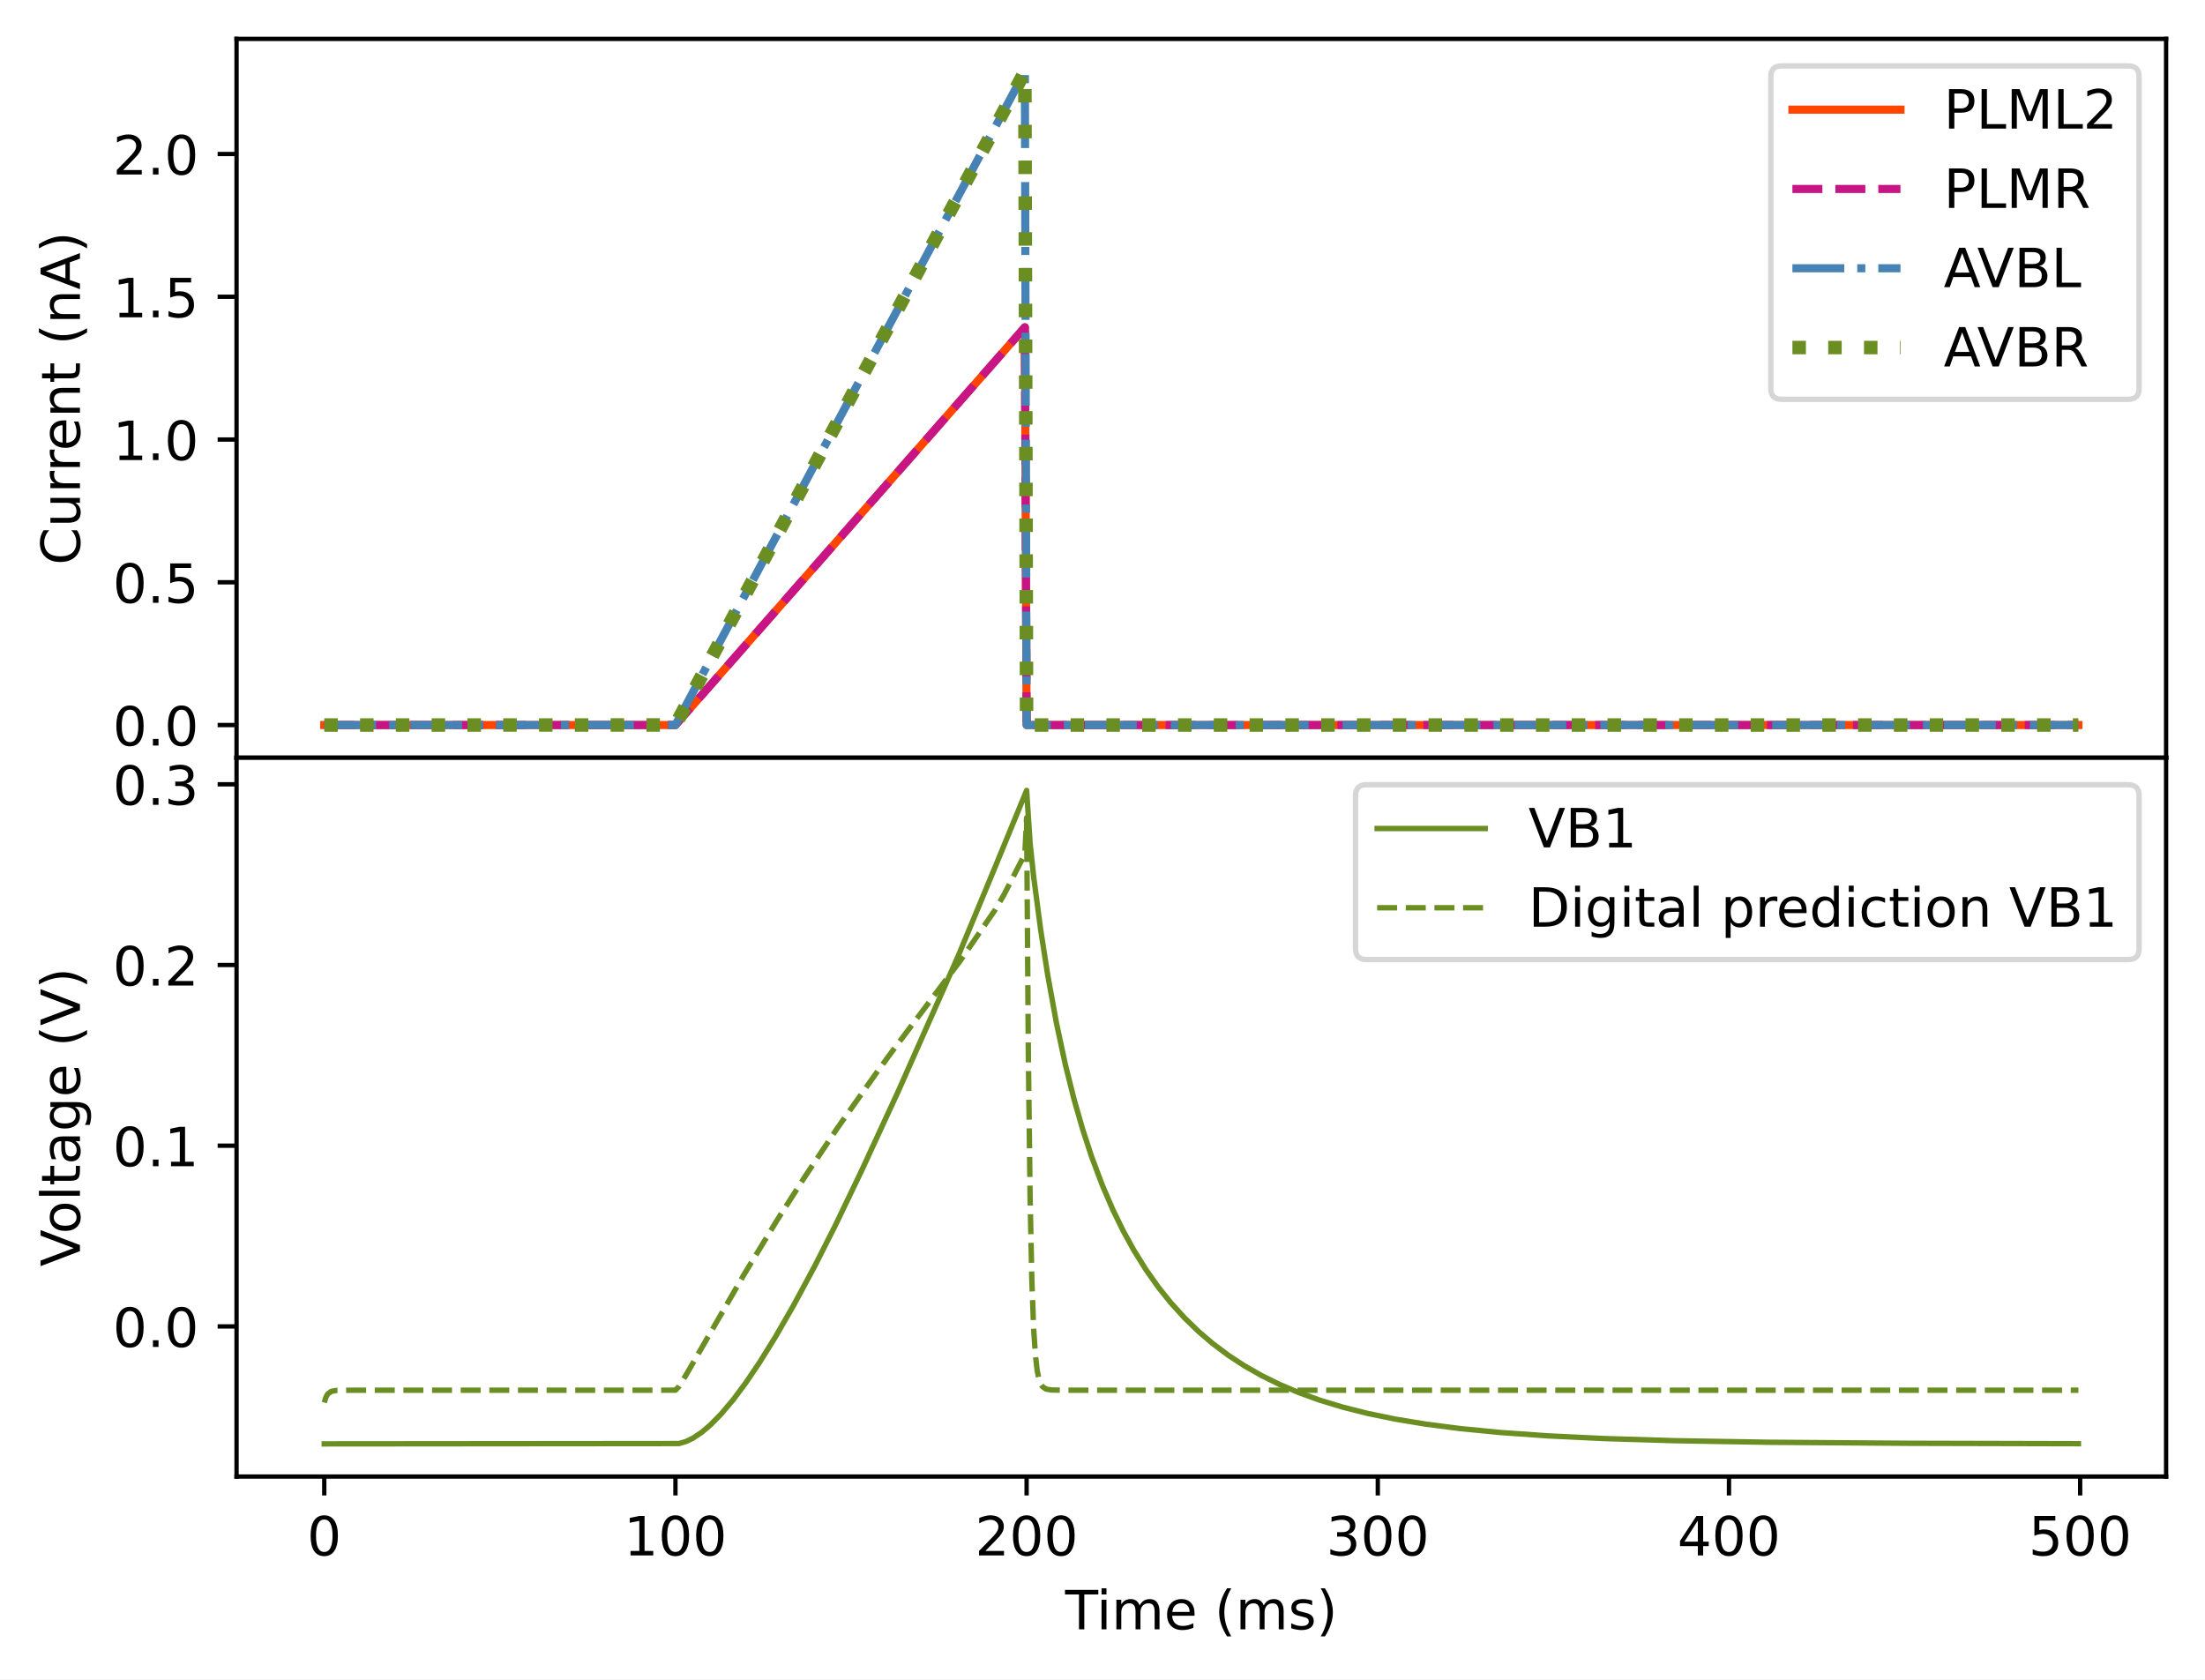
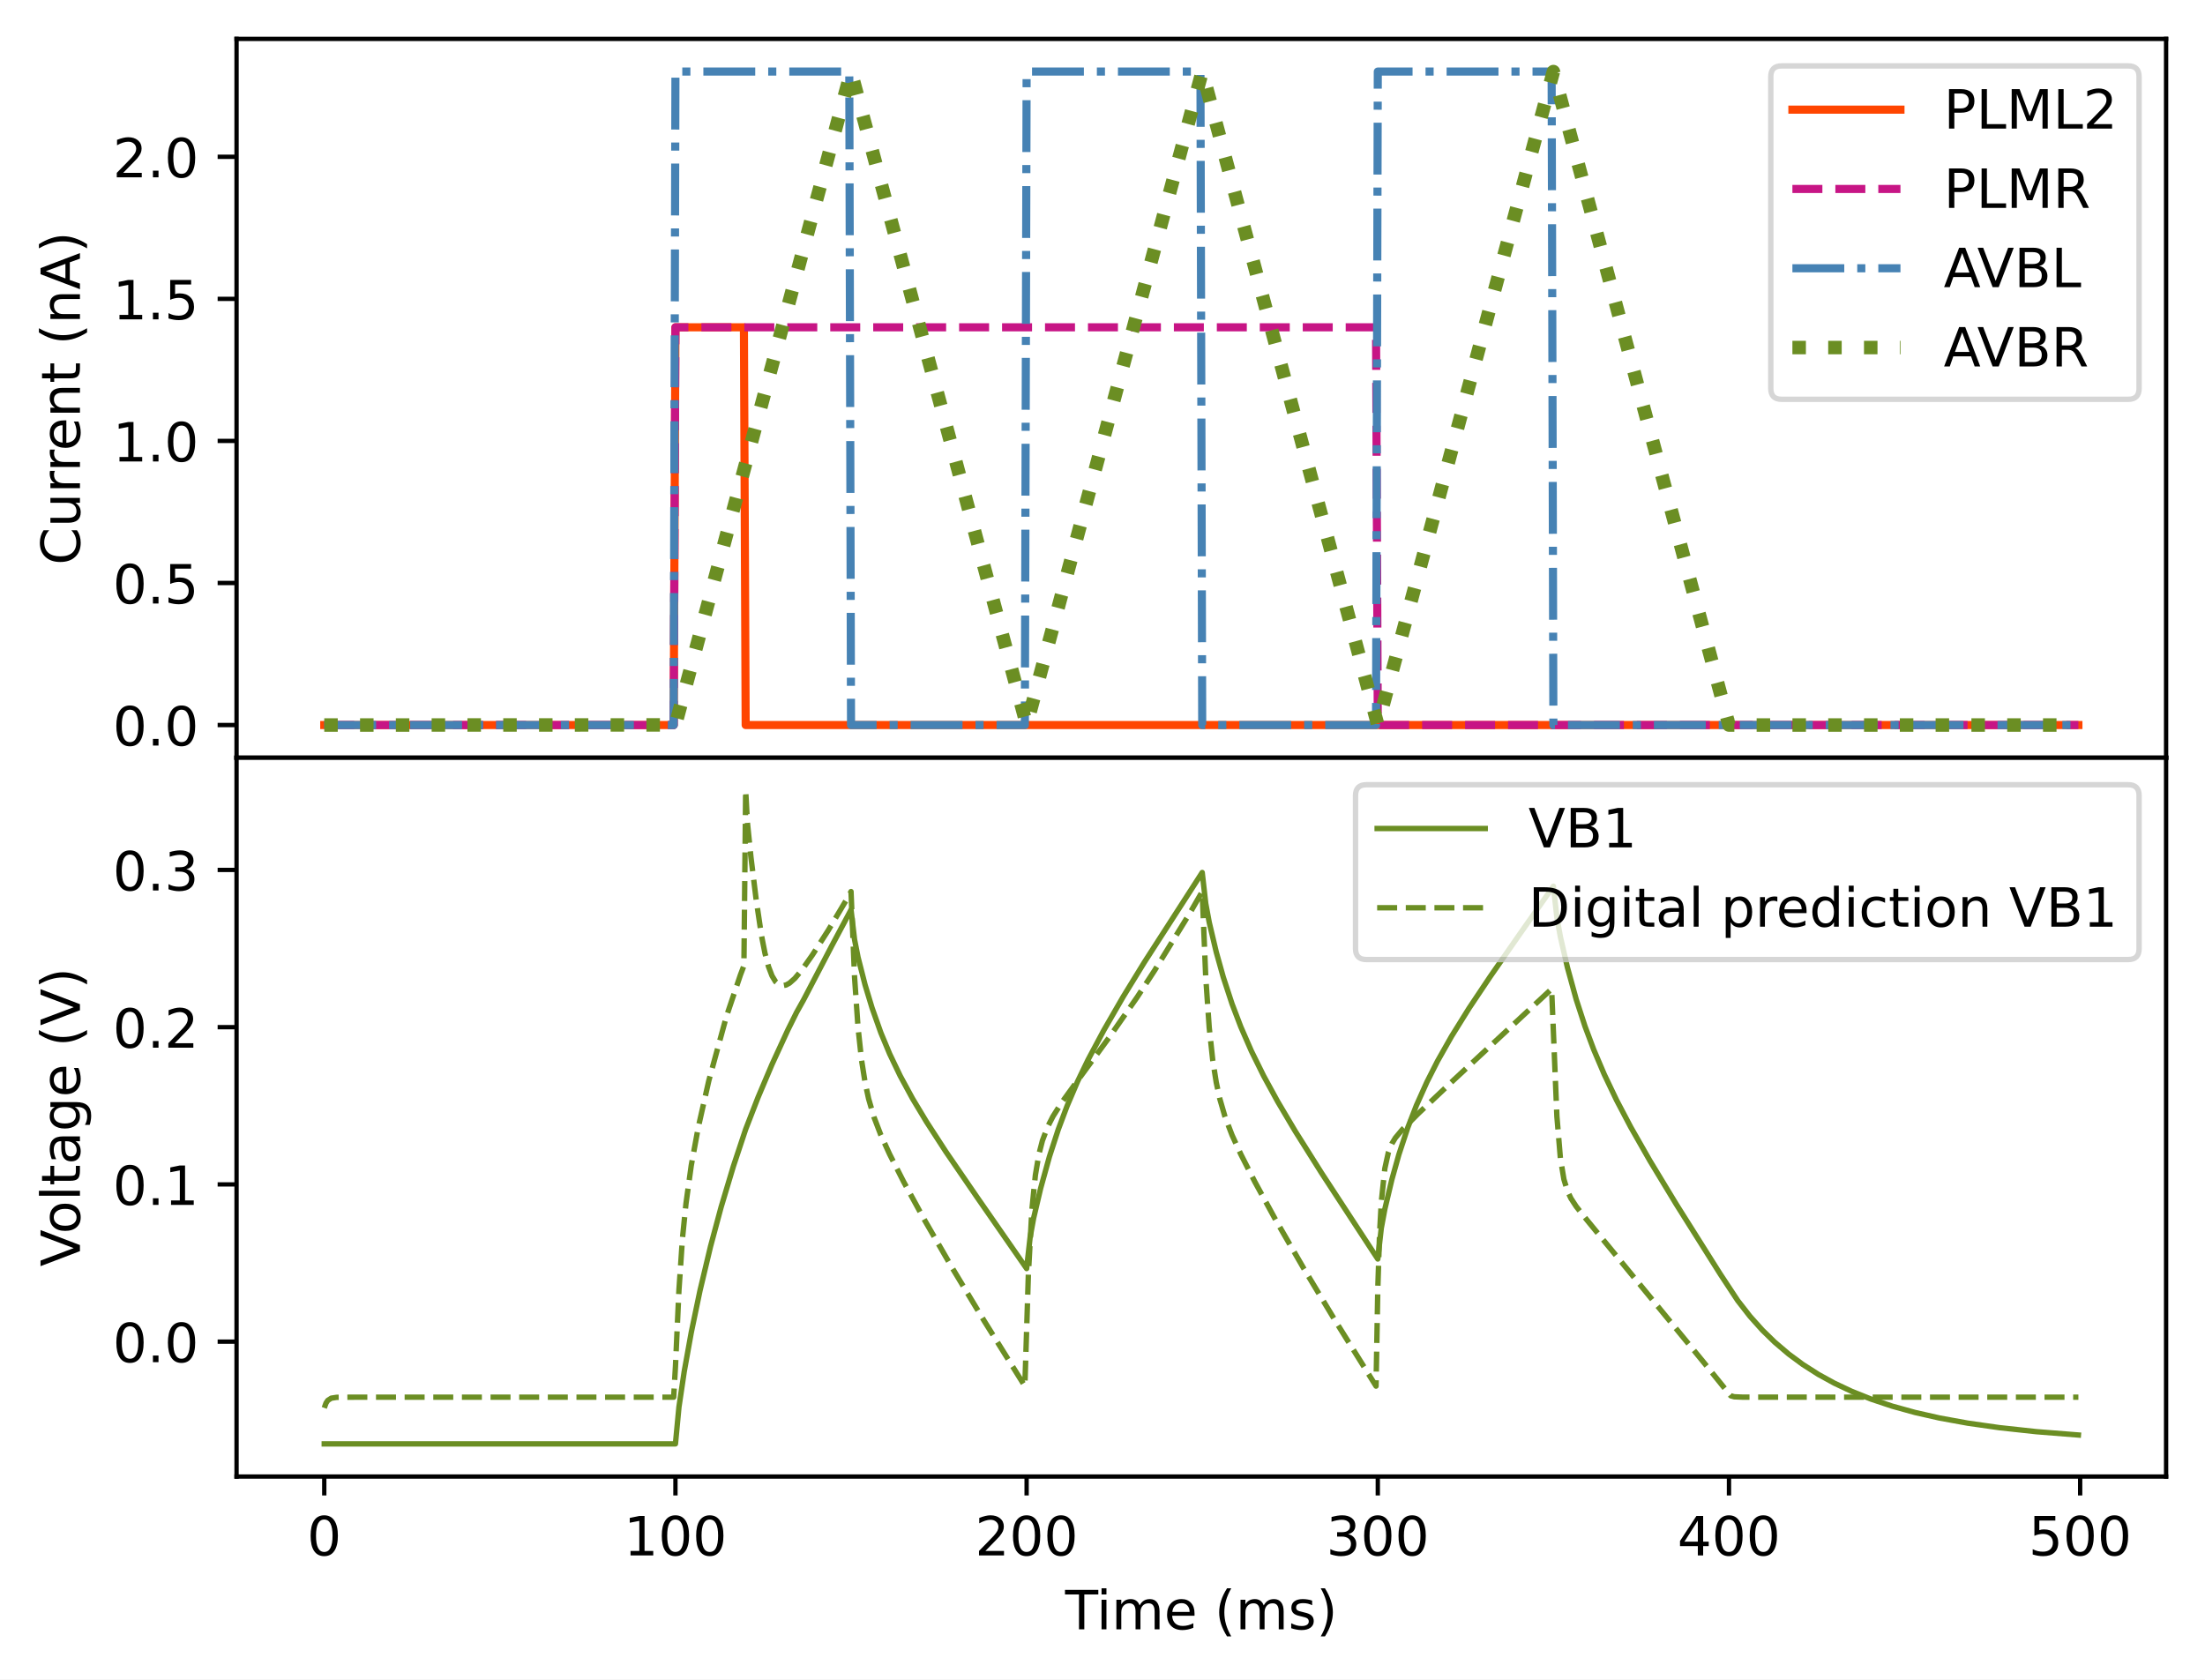
<svg xmlns="http://www.w3.org/2000/svg" xmlns:xlink="http://www.w3.org/1999/xlink" width="408.101pt" height="310.868pt" viewBox="0 0 408.101 310.868" version="1.1">
  <defs>
    <style type="text/css">*{stroke-linejoin: round; stroke-linecap: butt}</style>
  </defs>
  <g id="figure_1">
    <g id="patch_1">
      <path d="M 0 310.868  L 408.101 310.868  L 408.101 0  L 0 0  z " style="fill: #ffffff" />
    </g>
    <g id="axes_1">
      <g id="patch_2">
        <path d="M 43.781 140.256  L 400.901 140.256  L 400.901 7.2  L 43.781 7.2  z " style="fill: #ffffff" />
      </g>
      <g id="matplotlib.axis_1">
        <g id="xtick_1">
          <g id="line2d_1">
            <defs>
-               <path id="m5dfa873de3" d="M 0 0  L 0 3.5  " style="stroke: #000000; stroke-width: 0.8" />
+               <path id="m8a8bc89d1a" d="M 0 0  L 0 3.5  " style="stroke: #000000; stroke-width: 0.8" />
            </defs>
            <g>
-               <use xlink:href="#m5dfa873de3" x="60.014" y="140.256" style="stroke: #000000; stroke-width: 0.8" />
+               <use xlink:href="#m8a8bc89d1a" x="60.014" y="140.256" style="stroke: #000000; stroke-width: 0.8" />
            </g>
          </g>
        </g>
        <g id="xtick_2">
          <g id="line2d_2">
            <g>
-               <use xlink:href="#m5dfa873de3" x="125.01" y="140.256" style="stroke: #000000; stroke-width: 0.8" />
+               <use xlink:href="#m8a8bc89d1a" x="125.01" y="140.256" style="stroke: #000000; stroke-width: 0.8" />
            </g>
          </g>
        </g>
        <g id="xtick_3">
          <g id="line2d_3">
            <g>
-               <use xlink:href="#m5dfa873de3" x="190.006" y="140.256" style="stroke: #000000; stroke-width: 0.8" />
+               <use xlink:href="#m8a8bc89d1a" x="190.006" y="140.256" style="stroke: #000000; stroke-width: 0.8" />
            </g>
          </g>
        </g>
        <g id="xtick_4">
          <g id="line2d_4">
            <g>
-               <use xlink:href="#m5dfa873de3" x="255.002" y="140.256" style="stroke: #000000; stroke-width: 0.8" />
+               <use xlink:href="#m8a8bc89d1a" x="255.002" y="140.256" style="stroke: #000000; stroke-width: 0.8" />
            </g>
          </g>
        </g>
        <g id="xtick_5">
          <g id="line2d_5">
            <g>
-               <use xlink:href="#m5dfa873de3" x="319.998" y="140.256" style="stroke: #000000; stroke-width: 0.8" />
+               <use xlink:href="#m8a8bc89d1a" x="319.998" y="140.256" style="stroke: #000000; stroke-width: 0.8" />
            </g>
          </g>
        </g>
        <g id="xtick_6">
          <g id="line2d_6">
            <g>
-               <use xlink:href="#m5dfa873de3" x="384.994" y="140.256" style="stroke: #000000; stroke-width: 0.8" />
+               <use xlink:href="#m8a8bc89d1a" x="384.994" y="140.256" style="stroke: #000000; stroke-width: 0.8" />
            </g>
          </g>
        </g>
      </g>
      <g id="matplotlib.axis_2">
        <g id="ytick_1">
          <g id="line2d_7">
            <defs>
-               <path id="md89d387584" d="M 0 0  L -3.5 0  " style="stroke: #000000; stroke-width: 0.8" />
+               <path id="m65cfc64635" d="M 0 0  L -3.5 0  " style="stroke: #000000; stroke-width: 0.8" />
            </defs>
            <g>
-               <use xlink:href="#md89d387584" x="43.781" y="134.208" style="stroke: #000000; stroke-width: 0.8" />
+               <use xlink:href="#m65cfc64635" x="43.781" y="134.208" style="stroke: #000000; stroke-width: 0.8" />
            </g>
          </g>
          <g id="text_1">
            <text style="font: 10px 'DejaVu Sans', 'Bitstream Vera Sans', 'Computer Modern Sans Serif', 'Lucida Grande', 'Verdana', 'Geneva', 'Lucid', 'Arial', 'Helvetica', 'Avant Garde', sans-serif; text-anchor: end" x="36.781" y="138.007" transform="rotate(-0 36.78125 138.0072)">0.0</text>
          </g>
        </g>
        <g id="ytick_2">
          <g id="line2d_8">
            <g>
-               <use xlink:href="#md89d387584" x="43.781" y="107.783" style="stroke: #000000; stroke-width: 0.8" />
+               <use xlink:href="#m65cfc64635" x="43.781" y="107.912" style="stroke: #000000; stroke-width: 0.8" />
            </g>
          </g>
          <g id="text_2">
-             <text style="font: 10px 'DejaVu Sans', 'Bitstream Vera Sans', 'Computer Modern Sans Serif', 'Lucida Grande', 'Verdana', 'Geneva', 'Lucid', 'Arial', 'Helvetica', 'Avant Garde', sans-serif; text-anchor: end" x="36.781" y="111.582" transform="rotate(-0 36.78125 111.5821)">0.5</text>
+             <text style="font: 10px 'DejaVu Sans', 'Bitstream Vera Sans', 'Computer Modern Sans Serif', 'Lucida Grande', 'Verdana', 'Geneva', 'Lucid', 'Arial', 'Helvetica', 'Avant Garde', sans-serif; text-anchor: end" x="36.781" y="111.712" transform="rotate(-0 36.78125 111.7116)">0.5</text>
          </g>
        </g>
        <g id="ytick_3">
          <g id="line2d_9">
            <g>
-               <use xlink:href="#md89d387584" x="43.781" y="81.358" style="stroke: #000000; stroke-width: 0.8" />
+               <use xlink:href="#m65cfc64635" x="43.781" y="81.617" style="stroke: #000000; stroke-width: 0.8" />
            </g>
          </g>
          <g id="text_3">
-             <text style="font: 10px 'DejaVu Sans', 'Bitstream Vera Sans', 'Computer Modern Sans Serif', 'Lucida Grande', 'Verdana', 'Geneva', 'Lucid', 'Arial', 'Helvetica', 'Avant Garde', sans-serif; text-anchor: end" x="36.781" y="85.157" transform="rotate(-0 36.78125 85.15695)">1.0</text>
+             <text style="font: 10px 'DejaVu Sans', 'Bitstream Vera Sans', 'Computer Modern Sans Serif', 'Lucida Grande', 'Verdana', 'Geneva', 'Lucid', 'Arial', 'Helvetica', 'Avant Garde', sans-serif; text-anchor: end" x="36.781" y="85.416" transform="rotate(-0 36.78125 85.41591)">1.0</text>
          </g>
        </g>
        <g id="ytick_4">
          <g id="line2d_10">
            <g>
-               <use xlink:href="#md89d387584" x="43.781" y="54.933" style="stroke: #000000; stroke-width: 0.8" />
+               <use xlink:href="#m65cfc64635" x="43.781" y="55.321" style="stroke: #000000; stroke-width: 0.8" />
            </g>
          </g>
          <g id="text_4">
-             <text style="font: 10px 'DejaVu Sans', 'Bitstream Vera Sans', 'Computer Modern Sans Serif', 'Lucida Grande', 'Verdana', 'Geneva', 'Lucid', 'Arial', 'Helvetica', 'Avant Garde', sans-serif; text-anchor: end" x="36.781" y="58.732" transform="rotate(-0 36.78125 58.73181)">1.5</text>
+             <text style="font: 10px 'DejaVu Sans', 'Bitstream Vera Sans', 'Computer Modern Sans Serif', 'Lucida Grande', 'Verdana', 'Geneva', 'Lucid', 'Arial', 'Helvetica', 'Avant Garde', sans-serif; text-anchor: end" x="36.781" y="59.12" transform="rotate(-0 36.78125 59.12026)">1.5</text>
          </g>
        </g>
        <g id="ytick_5">
          <g id="line2d_11">
            <g>
-               <use xlink:href="#md89d387584" x="43.781" y="28.507" style="stroke: #000000; stroke-width: 0.8" />
+               <use xlink:href="#m65cfc64635" x="43.781" y="29.025" style="stroke: #000000; stroke-width: 0.8" />
            </g>
          </g>
          <g id="text_5">
-             <text style="font: 10px 'DejaVu Sans', 'Bitstream Vera Sans', 'Computer Modern Sans Serif', 'Lucida Grande', 'Verdana', 'Geneva', 'Lucid', 'Arial', 'Helvetica', 'Avant Garde', sans-serif; text-anchor: end" x="36.781" y="32.307" transform="rotate(-0 36.78125 32.30668)">2.0</text>
+             <text style="font: 10px 'DejaVu Sans', 'Bitstream Vera Sans', 'Computer Modern Sans Serif', 'Lucida Grande', 'Verdana', 'Geneva', 'Lucid', 'Arial', 'Helvetica', 'Avant Garde', sans-serif; text-anchor: end" x="36.781" y="32.825" transform="rotate(-0 36.78125 32.82461)">2.0</text>
          </g>
        </g>
        <g id="text_6">
          <text style="font: 10px 'DejaVu Sans', 'Bitstream Vera Sans', 'Computer Modern Sans Serif', 'Lucida Grande', 'Verdana', 'Geneva', 'Lucid', 'Arial', 'Helvetica', 'Avant Garde', sans-serif; text-anchor: middle" x="14.798" y="73.728" transform="rotate(-90 14.79844 73.728)">Current (nA)</text>
        </g>
      </g>
      <g id="line2d_12">
-         <path d="M 60.014 134.208  L 125.01 134.201  L 189.681 60.58  L 190.006 134.208  L 384.669 134.208  L 384.669 134.208  " clip-path="url(#p206c1e0976)" style="fill: none; stroke: #ff4500; stroke-width: 1.5; stroke-linecap: square" />
+         <path d="M 60.014 134.208  L 124.685 134.208  L 125.01 60.58  L 137.684 60.58  L 138.009 134.208  L 384.669 134.208  L 384.669 134.208  " clip-path="url(#pb7b737b860)" style="fill: none; stroke: #ff4500; stroke-width: 1.5; stroke-linecap: square" />
      </g>
      <g id="line2d_13">
-         <path d="M 60.014 134.208  L 125.01 134.201  L 189.681 60.58  L 190.006 134.208  L 384.669 134.208  L 384.669 134.208  " clip-path="url(#p206c1e0976)" style="fill: none; stroke-dasharray: 5.55,2.4; stroke-dashoffset: 0; stroke: #c71585; stroke-width: 1.5" />
+         <path d="M 60.014 134.208  L 124.685 134.208  L 125.01 60.58  L 254.677 60.58  L 255.002 134.208  L 384.669 134.208  L 384.669 134.208  " clip-path="url(#pb7b737b860)" style="fill: none; stroke-dasharray: 5.55,2.4; stroke-dashoffset: 0; stroke: #c71585; stroke-width: 1.5" />
      </g>
      <g id="line2d_14">
-         <path d="M 60.014 134.208  L 125.01 134.196  L 189.681 13.248  L 190.006 134.208  L 384.669 134.208  L 384.669 134.208  " clip-path="url(#p206c1e0976)" style="fill: none; stroke-dasharray: 9.6,2.4,1.5,2.4; stroke-dashoffset: 0; stroke: #4682b4; stroke-width: 1.5" />
+         <path d="M 60.014 134.208  L 124.685 134.208  L 125.01 13.248  L 157.183 13.248  L 157.508 134.208  L 189.681 134.208  L 190.006 13.248  L 222.179 13.248  L 222.504 134.208  L 254.677 134.208  L 255.002 13.248  L 287.175 13.248  L 287.5 134.208  L 384.669 134.208  L 384.669 134.208  " clip-path="url(#pb7b737b860)" style="fill: none; stroke-dasharray: 9.6,2.4,1.5,2.4; stroke-dashoffset: 0; stroke: #4682b4; stroke-width: 1.5" />
      </g>
      <g id="line2d_15">
-         <path d="M 60.014 134.208  L 125.01 134.196  L 189.681 13.248  L 190.006 134.208  L 384.669 134.208  L 384.669 134.208  " clip-path="url(#p206c1e0976)" style="fill: none; stroke-dasharray: 2.5,4.125; stroke-dashoffset: 0; stroke: #6b8e23; stroke-width: 2.5" />
+         <path d="M 60.014 134.208  L 125.01 134.184  L 157.508 13.248  L 190.006 134.184  L 222.504 13.248  L 255.002 134.184  L 287.5 13.248  L 319.998 134.208  L 384.669 134.208  L 384.669 134.208  " clip-path="url(#pb7b737b860)" style="fill: none; stroke-dasharray: 2.5,4.125; stroke-dashoffset: 0; stroke: #6b8e23; stroke-width: 2.5" />
      </g>
      <g id="patch_3">
        <path d="M 43.781 140.256  L 43.781 7.2  " style="fill: none; stroke: #000000; stroke-width: 0.8; stroke-linejoin: miter; stroke-linecap: square" />
      </g>
      <g id="patch_4">
        <path d="M 400.901 140.256  L 400.901 7.2  " style="fill: none; stroke: #000000; stroke-width: 0.8; stroke-linejoin: miter; stroke-linecap: square" />
      </g>
      <g id="patch_5">
        <path d="M 43.781 140.256  L 400.901 140.256  " style="fill: none; stroke: #000000; stroke-width: 0.8; stroke-linejoin: miter; stroke-linecap: square" />
      </g>
      <g id="patch_6">
        <path d="M 43.781 7.2  L 400.901 7.2  " style="fill: none; stroke: #000000; stroke-width: 0.8; stroke-linejoin: miter; stroke-linecap: square" />
      </g>
      <g id="legend_1">
        <g id="patch_7">
          <path d="M 329.737 73.912  L 393.901 73.912  Q 395.901 73.912 395.901 71.912  L 395.901 14.2  Q 395.901 12.2 393.901 12.2  L 329.737 12.2  Q 327.737 12.2 327.737 14.2  L 327.737 71.912  Q 327.737 73.912 329.737 73.912  z " style="fill: #ffffff; opacity: 0.8; stroke: #cccccc; stroke-linejoin: miter" />
        </g>
        <g id="line2d_16">
          <path d="M 331.737 20.298  L 341.737 20.298  L 351.737 20.298  " style="fill: none; stroke: #ff4500; stroke-width: 1.5; stroke-linecap: square" />
        </g>
        <g id="text_7">
          <text style="font: 10px 'DejaVu Sans', 'Bitstream Vera Sans', 'Computer Modern Sans Serif', 'Lucida Grande', 'Verdana', 'Geneva', 'Lucid', 'Arial', 'Helvetica', 'Avant Garde', sans-serif; text-anchor: start" x="359.737" y="23.798" transform="rotate(-0 359.7372 23.79844)">PLML2</text>
        </g>
        <g id="line2d_17">
          <path d="M 331.737 34.977  L 341.737 34.977  L 351.737 34.977  " style="fill: none; stroke-dasharray: 5.55,2.4; stroke-dashoffset: 0; stroke: #c71585; stroke-width: 1.5" />
        </g>
        <g id="text_8">
          <text style="font: 10px 'DejaVu Sans', 'Bitstream Vera Sans', 'Computer Modern Sans Serif', 'Lucida Grande', 'Verdana', 'Geneva', 'Lucid', 'Arial', 'Helvetica', 'Avant Garde', sans-serif; text-anchor: start" x="359.737" y="38.477" transform="rotate(-0 359.7372 38.47656)">PLMR</text>
        </g>
        <g id="line2d_18">
          <path d="M 331.737 49.655  L 341.737 49.655  L 351.737 49.655  " style="fill: none; stroke-dasharray: 9.6,2.4,1.5,2.4; stroke-dashoffset: 0; stroke: #4682b4; stroke-width: 1.5" />
        </g>
        <g id="text_9">
          <text style="font: 10px 'DejaVu Sans', 'Bitstream Vera Sans', 'Computer Modern Sans Serif', 'Lucida Grande', 'Verdana', 'Geneva', 'Lucid', 'Arial', 'Helvetica', 'Avant Garde', sans-serif; text-anchor: start" x="359.737" y="53.155" transform="rotate(-0 359.7372 53.15469)">AVBL</text>
        </g>
        <g id="line2d_19">
          <path d="M 331.737 64.333  L 341.737 64.333  L 351.737 64.333  " style="fill: none; stroke-dasharray: 2.5,4.125; stroke-dashoffset: 0; stroke: #6b8e23; stroke-width: 2.5" />
        </g>
        <g id="text_10">
          <text style="font: 10px 'DejaVu Sans', 'Bitstream Vera Sans', 'Computer Modern Sans Serif', 'Lucida Grande', 'Verdana', 'Geneva', 'Lucid', 'Arial', 'Helvetica', 'Avant Garde', sans-serif; text-anchor: start" x="359.737" y="67.833" transform="rotate(-0 359.7372 67.83281)">AVBR</text>
        </g>
      </g>
    </g>
    <g id="axes_2">
      <g id="patch_8">
        <path d="M 43.781 273.312  L 400.901 273.312  L 400.901 140.256  L 43.781 140.256  z " style="fill: #ffffff" />
      </g>
      <g id="matplotlib.axis_3">
        <g id="xtick_7">
          <g id="line2d_20">
            <g>
-               <use xlink:href="#m5dfa873de3" x="60.014" y="273.312" style="stroke: #000000; stroke-width: 0.8" />
+               <use xlink:href="#m8a8bc89d1a" x="60.014" y="273.312" style="stroke: #000000; stroke-width: 0.8" />
            </g>
          </g>
          <g id="text_11">
            <text style="font: 10px 'DejaVu Sans', 'Bitstream Vera Sans', 'Computer Modern Sans Serif', 'Lucida Grande', 'Verdana', 'Geneva', 'Lucid', 'Arial', 'Helvetica', 'Avant Garde', sans-serif; text-anchor: middle" x="60.014" y="287.91" transform="rotate(-0 60.01398 287.9104)">0</text>
          </g>
        </g>
        <g id="xtick_8">
          <g id="line2d_21">
            <g>
-               <use xlink:href="#m5dfa873de3" x="125.01" y="273.312" style="stroke: #000000; stroke-width: 0.8" />
+               <use xlink:href="#m8a8bc89d1a" x="125.01" y="273.312" style="stroke: #000000; stroke-width: 0.8" />
            </g>
          </g>
          <g id="text_12">
            <text style="font: 10px 'DejaVu Sans', 'Bitstream Vera Sans', 'Computer Modern Sans Serif', 'Lucida Grande', 'Verdana', 'Geneva', 'Lucid', 'Arial', 'Helvetica', 'Avant Garde', sans-serif; text-anchor: middle" x="125.01" y="287.91" transform="rotate(-0 125.0099 287.9104)">100</text>
          </g>
        </g>
        <g id="xtick_9">
          <g id="line2d_22">
            <g>
-               <use xlink:href="#m5dfa873de3" x="190.006" y="273.312" style="stroke: #000000; stroke-width: 0.8" />
+               <use xlink:href="#m8a8bc89d1a" x="190.006" y="273.312" style="stroke: #000000; stroke-width: 0.8" />
            </g>
          </g>
          <g id="text_13">
            <text style="font: 10px 'DejaVu Sans', 'Bitstream Vera Sans', 'Computer Modern Sans Serif', 'Lucida Grande', 'Verdana', 'Geneva', 'Lucid', 'Arial', 'Helvetica', 'Avant Garde', sans-serif; text-anchor: middle" x="190.006" y="287.91" transform="rotate(-0 190.0058 287.9104)">200</text>
          </g>
        </g>
        <g id="xtick_10">
          <g id="line2d_23">
            <g>
-               <use xlink:href="#m5dfa873de3" x="255.002" y="273.312" style="stroke: #000000; stroke-width: 0.8" />
+               <use xlink:href="#m8a8bc89d1a" x="255.002" y="273.312" style="stroke: #000000; stroke-width: 0.8" />
            </g>
          </g>
          <g id="text_14">
            <text style="font: 10px 'DejaVu Sans', 'Bitstream Vera Sans', 'Computer Modern Sans Serif', 'Lucida Grande', 'Verdana', 'Geneva', 'Lucid', 'Arial', 'Helvetica', 'Avant Garde', sans-serif; text-anchor: middle" x="255.002" y="287.91" transform="rotate(-0 255.0017 287.9104)">300</text>
          </g>
        </g>
        <g id="xtick_11">
          <g id="line2d_24">
            <g>
-               <use xlink:href="#m5dfa873de3" x="319.998" y="273.312" style="stroke: #000000; stroke-width: 0.8" />
+               <use xlink:href="#m8a8bc89d1a" x="319.998" y="273.312" style="stroke: #000000; stroke-width: 0.8" />
            </g>
          </g>
          <g id="text_15">
            <text style="font: 10px 'DejaVu Sans', 'Bitstream Vera Sans', 'Computer Modern Sans Serif', 'Lucida Grande', 'Verdana', 'Geneva', 'Lucid', 'Arial', 'Helvetica', 'Avant Garde', sans-serif; text-anchor: middle" x="319.998" y="287.91" transform="rotate(-0 319.9976 287.9104)">400</text>
          </g>
        </g>
        <g id="xtick_12">
          <g id="line2d_25">
            <g>
-               <use xlink:href="#m5dfa873de3" x="384.994" y="273.312" style="stroke: #000000; stroke-width: 0.8" />
+               <use xlink:href="#m8a8bc89d1a" x="384.994" y="273.312" style="stroke: #000000; stroke-width: 0.8" />
            </g>
          </g>
          <g id="text_16">
            <text style="font: 10px 'DejaVu Sans', 'Bitstream Vera Sans', 'Computer Modern Sans Serif', 'Lucida Grande', 'Verdana', 'Geneva', 'Lucid', 'Arial', 'Helvetica', 'Avant Garde', sans-serif; text-anchor: middle" x="384.994" y="287.91" transform="rotate(-0 384.9935 287.9104)">500</text>
          </g>
        </g>
        <g id="text_17">
          <text style="font: 10px 'DejaVu Sans', 'Bitstream Vera Sans', 'Computer Modern Sans Serif', 'Lucida Grande', 'Verdana', 'Geneva', 'Lucid', 'Arial', 'Helvetica', 'Avant Garde', sans-serif; text-anchor: middle" x="222.341" y="301.589" transform="rotate(-0 222.3413 301.5886)">Time (ms)</text>
        </g>
      </g>
      <g id="matplotlib.axis_4">
        <g id="ytick_6">
          <g id="line2d_26">
            <g>
-               <use xlink:href="#md89d387584" x="43.781" y="245.522" style="stroke: #000000; stroke-width: 0.8" />
+               <use xlink:href="#m65cfc64635" x="43.781" y="248.345" style="stroke: #000000; stroke-width: 0.8" />
            </g>
          </g>
          <g id="text_18">
-             <text style="font: 10px 'DejaVu Sans', 'Bitstream Vera Sans', 'Computer Modern Sans Serif', 'Lucida Grande', 'Verdana', 'Geneva', 'Lucid', 'Arial', 'Helvetica', 'Avant Garde', sans-serif; text-anchor: end" x="36.781" y="249.321" transform="rotate(-0 36.78125 249.321)">0.0</text>
+             <text style="font: 10px 'DejaVu Sans', 'Bitstream Vera Sans', 'Computer Modern Sans Serif', 'Lucida Grande', 'Verdana', 'Geneva', 'Lucid', 'Arial', 'Helvetica', 'Avant Garde', sans-serif; text-anchor: end" x="36.781" y="252.144" transform="rotate(-0 36.78125 252.1439)">0.0</text>
          </g>
        </g>
        <g id="ytick_7">
          <g id="line2d_27">
            <g>
-               <use xlink:href="#md89d387584" x="43.781" y="212.072" style="stroke: #000000; stroke-width: 0.8" />
+               <use xlink:href="#m65cfc64635" x="43.781" y="219.238" style="stroke: #000000; stroke-width: 0.8" />
            </g>
          </g>
          <g id="text_19">
-             <text style="font: 10px 'DejaVu Sans', 'Bitstream Vera Sans', 'Computer Modern Sans Serif', 'Lucida Grande', 'Verdana', 'Geneva', 'Lucid', 'Arial', 'Helvetica', 'Avant Garde', sans-serif; text-anchor: end" x="36.781" y="215.871" transform="rotate(-0 36.78125 215.8713)">0.1</text>
+             <text style="font: 10px 'DejaVu Sans', 'Bitstream Vera Sans', 'Computer Modern Sans Serif', 'Lucida Grande', 'Verdana', 'Geneva', 'Lucid', 'Arial', 'Helvetica', 'Avant Garde', sans-serif; text-anchor: end" x="36.781" y="223.037" transform="rotate(-0 36.78125 223.0373)">0.1</text>
          </g>
        </g>
        <g id="ytick_8">
          <g id="line2d_28">
            <g>
-               <use xlink:href="#md89d387584" x="43.781" y="178.622" style="stroke: #000000; stroke-width: 0.8" />
+               <use xlink:href="#m65cfc64635" x="43.781" y="190.131" style="stroke: #000000; stroke-width: 0.8" />
            </g>
          </g>
          <g id="text_20">
-             <text style="font: 10px 'DejaVu Sans', 'Bitstream Vera Sans', 'Computer Modern Sans Serif', 'Lucida Grande', 'Verdana', 'Geneva', 'Lucid', 'Arial', 'Helvetica', 'Avant Garde', sans-serif; text-anchor: end" x="36.781" y="182.422" transform="rotate(-0 36.78125 182.4217)">0.2</text>
+             <text style="font: 10px 'DejaVu Sans', 'Bitstream Vera Sans', 'Computer Modern Sans Serif', 'Lucida Grande', 'Verdana', 'Geneva', 'Lucid', 'Arial', 'Helvetica', 'Avant Garde', sans-serif; text-anchor: end" x="36.781" y="193.931" transform="rotate(-0 36.78125 193.9306)">0.2</text>
          </g>
        </g>
        <g id="ytick_9">
          <g id="line2d_29">
            <g>
-               <use xlink:href="#md89d387584" x="43.781" y="145.173" style="stroke: #000000; stroke-width: 0.8" />
+               <use xlink:href="#m65cfc64635" x="43.781" y="161.025" style="stroke: #000000; stroke-width: 0.8" />
            </g>
          </g>
          <g id="text_21">
-             <text style="font: 10px 'DejaVu Sans', 'Bitstream Vera Sans', 'Computer Modern Sans Serif', 'Lucida Grande', 'Verdana', 'Geneva', 'Lucid', 'Arial', 'Helvetica', 'Avant Garde', sans-serif; text-anchor: end" x="36.781" y="148.972" transform="rotate(-0 36.78125 148.9721)">0.3</text>
+             <text style="font: 10px 'DejaVu Sans', 'Bitstream Vera Sans', 'Computer Modern Sans Serif', 'Lucida Grande', 'Verdana', 'Geneva', 'Lucid', 'Arial', 'Helvetica', 'Avant Garde', sans-serif; text-anchor: end" x="36.781" y="164.824" transform="rotate(-0 36.78125 164.824)">0.3</text>
          </g>
        </g>
        <g id="text_22">
          <text style="font: 10px 'DejaVu Sans', 'Bitstream Vera Sans', 'Computer Modern Sans Serif', 'Lucida Grande', 'Verdana', 'Geneva', 'Lucid', 'Arial', 'Helvetica', 'Avant Garde', sans-serif; text-anchor: middle" x="14.798" y="206.784" transform="rotate(-90 14.79844 206.784)">Voltage (V)</text>
        </g>
      </g>
      <g id="line2d_30">
-         <path d="M 60.014 267.264  L 125.66 267.206  L 126.96 266.83  L 128.26 266.201  L 129.885 265.113  L 131.509 263.731  L 133.459 261.744  L 135.734 259.047  L 138.009 255.995  L 140.609 252.146  L 143.534 247.43  L 146.784 241.79  L 150.683 234.567  L 154.583 226.868  L 159.458 216.708  L 166.282 201.921  L 177.332 176.984  L 184.156 160.539  L 190.006 146.304  L 190.656 156.141  L 191.306 162.273  L 192.606 172.083  L 193.906 180.461  L 195.53 189.392  L 197.155 196.966  L 198.78 203.473  L 200.405 209.126  L 202.03 214.087  L 203.98 219.295  L 205.93 223.84  L 207.88 227.84  L 209.83 231.384  L 212.104 235.038  L 214.379 238.253  L 216.654 241.099  L 219.254 243.966  L 221.854 246.484  L 224.454 248.703  L 227.378 250.893  L 230.303 252.807  L 233.553 254.655  L 236.803 256.255  L 240.378 257.771  L 244.277 259.179  L 248.502 260.462  L 253.052 261.611  L 258.251 262.683  L 263.776 263.596  L 270.276 264.437  L 277.75 265.165  L 286.525 265.783  L 296.924 266.282  L 309.923 266.676  L 327.472 266.968  L 353.47 267.157  L 384.669 267.232  L 384.669 267.232  " clip-path="url(#p897bcc84b5)" style="fill: none; stroke: #6b8e23; stroke-linecap: square" />
+         <path d="M 60.014 267.264  L 125.01 267.264  L 125.66 260.441  L 126.635 253.882  L 127.935 246.66  L 129.56 238.873  L 131.509 230.703  L 133.459 223.451  L 135.734 215.879  L 138.009 209.033  L 140.284 203.162  L 142.884 197.02  L 145.809 190.661  L 147.433 187.392  L 148.733 185.063  L 153.933 175.103  L 157.508 168.403  L 158.158 173.913  L 158.808 177.205  L 160.108 182.302  L 161.408 186.593  L 163.032 191.171  L 164.657 195.073  L 166.607 199.144  L 168.882 203.334  L 171.482 207.661  L 175.057 213.173  L 180.906 221.707  L 190.006 234.815  L 190.656 229.02  L 191.306 225.465  L 192.606 219.946  L 194.231 214.084  L 195.855 209.096  L 197.48 204.766  L 199.43 200.196  L 201.38 196.158  L 204.305 190.684  L 207.88 184.492  L 211.779 178.147  L 222.504 161.5  L 223.154 167.232  L 223.804 170.732  L 225.104 176.228  L 226.403 180.873  L 228.028 185.823  L 229.653 190.081  L 231.603 194.548  L 233.878 199.156  L 236.478 203.911  L 239.728 209.396  L 244.602 217.137  L 254.027 231.563  L 255.002 233.047  L 255.652 227.314  L 256.302 223.822  L 257.602 218.348  L 258.901 213.717  L 260.526 208.796  L 262.151 204.608  L 264.101 200.267  L 266.051 196.421  L 268.651 191.83  L 271.901 186.612  L 275.8 180.782  L 281.325 172.835  L 287.5 164.043  L 288.15 169.847  L 288.8 173.429  L 290.099 179.078  L 291.724 184.983  L 293.349 189.973  L 294.974 194.306  L 296.924 198.889  L 299.199 203.654  L 301.799 208.598  L 305.374 214.872  L 310.248 222.916  L 318.373 235.817  L 321.622 240.747  L 323.897 243.666  L 326.172 246.204  L 328.447 248.424  L 331.047 250.636  L 333.647 252.555  L 336.572 254.422  L 339.496 256.028  L 342.746 257.559  L 346.321 258.985  L 350.221 260.287  L 354.445 261.455  L 358.995 262.484  L 364.195 263.43  L 370.044 264.264  L 376.869 265.005  L 384.669 265.624  L 384.669 265.624  " clip-path="url(#p458c988761)" style="fill: none; stroke: #6b8e23; stroke-linecap: square" />
      </g>
      <g id="line2d_31">
-         <path d="M 60.014 259.616  L 60.339 258.586  L 60.664 258.023  L 61.314 257.545  L 62.289 257.37  L 65.214 257.333  L 125.01 257.327  L 125.66 256.658  L 126.96 254.537  L 137.684 235.953  L 143.859 225.804  L 149.058 217.681  L 154.908 208.915  L 162.058 198.804  L 164.982 194.802  L 177.657 177.929  L 184.156 168.448  L 185.781 165.682  L 189.681 158.093  L 190.006 151.363  L 190.331 195.598  L 190.656 221.933  L 190.981 237.197  L 191.306 245.891  L 191.631 250.845  L 191.956 253.654  L 192.281 255.245  L 192.606 256.146  L 192.931 256.656  L 193.581 257.112  L 194.556 257.291  L 197.155 257.332  L 368.42 257.333  L 384.669 257.333  L 384.669 257.333  " clip-path="url(#p897bcc84b5)" style="fill: none; stroke-dasharray: 3.7,1.6; stroke-dashoffset: 0; stroke: #6b8e23" />
+         <path d="M 60.014 260.609  L 60.339 259.712  L 60.664 259.223  L 61.314 258.807  L 62.289 258.654  L 65.539 258.622  L 124.685 258.622  L 125.01 252.991  L 125.66 238.784  L 126.31 229.221  L 126.96 222.799  L 127.935 215.738  L 129.235 208.676  L 131.184 200.049  L 134.434 188.182  L 137.034 180.472  L 137.684 178.758  L 138.009 146.304  L 138.334 152.32  L 138.984 158.67  L 139.959 166.589  L 140.934 173.168  L 141.584 176.462  L 142.234 178.918  L 142.884 180.627  L 143.534 181.702  L 144.184 182.27  L 144.834 182.449  L 145.484 182.325  L 146.134 181.968  L 147.108 181.102  L 148.408 179.55  L 150.358 176.775  L 153.283 172.222  L 157.183 165.675  L 157.508 165.031  L 158.158 180.836  L 158.808 190.229  L 159.458 196.239  L 160.108 200.358  L 160.758 203.373  L 161.733 206.728  L 163.032 210.113  L 164.657 213.664  L 167.257 218.772  L 171.157 225.904  L 176.357 234.892  L 182.206 244.589  L 189.681 256.572  L 190.331 235.877  L 190.981 223.961  L 191.631 217.502  L 192.281 213.652  L 192.931 211.127  L 193.906 208.552  L 194.88 206.652  L 196.505 204.081  L 199.43 200.03  L 205.28 192.034  L 210.479 184.559  L 213.729 179.577  L 220.229 169.002  L 222.504 165.04  L 223.154 180.842  L 223.804 190.233  L 224.454 196.241  L 225.104 200.36  L 225.754 203.373  L 226.728 206.728  L 228.028 210.114  L 229.653 213.664  L 232.253 218.772  L 236.153 225.904  L 241.353 234.892  L 247.202 244.589  L 254.677 256.572  L 255.002 238.538  L 255.327 228.422  L 255.652 222.507  L 256.302 216.304  L 256.952 213.35  L 257.602 211.709  L 258.251 210.633  L 259.551 209.075  L 262.476 206.137  L 268.976 199.987  L 287.175 183.052  L 288.15 206.656  L 288.8 214.418  L 289.45 218.302  L 290.099 220.445  L 290.749 221.822  L 291.724 223.32  L 293.674 225.782  L 315.123 251.928  L 320.323 258.365  L 320.973 258.548  L 322.597 258.619  L 346.646 258.622  L 384.669 258.622  L 384.669 258.622  " clip-path="url(#p458c988761)" style="fill: none; stroke-dasharray: 3.7,1.6; stroke-dashoffset: 0; stroke: #6b8e23" />
      </g>
      <g id="patch_9">
        <path d="M 43.781 273.312  L 43.781 140.256  " style="fill: none; stroke: #000000; stroke-width: 0.8; stroke-linejoin: miter; stroke-linecap: square" />
      </g>
      <g id="patch_10">
        <path d="M 400.901 273.312  L 400.901 140.256  " style="fill: none; stroke: #000000; stroke-width: 0.8; stroke-linejoin: miter; stroke-linecap: square" />
      </g>
      <g id="patch_11">
        <path d="M 43.781 273.312  L 400.901 273.312  " style="fill: none; stroke: #000000; stroke-width: 0.8; stroke-linejoin: miter; stroke-linecap: square" />
      </g>
      <g id="patch_12">
        <path d="M 43.781 140.256  L 400.901 140.256  " style="fill: none; stroke: #000000; stroke-width: 0.8; stroke-linejoin: miter; stroke-linecap: square" />
      </g>
      <g id="legend_2">
        <g id="patch_13">
          <path d="M 252.882 177.612  L 393.901 177.612  Q 395.901 177.612 395.901 175.612  L 395.901 147.256  Q 395.901 145.256 393.901 145.256  L 252.882 145.256  Q 250.882 145.256 250.882 147.256  L 250.882 175.612  Q 250.882 177.612 252.882 177.612  z " style="fill: #ffffff; opacity: 0.8; stroke: #cccccc; stroke-linejoin: miter" />
        </g>
        <g id="line2d_32">
          <path d="M 254.882 153.354  L 264.882 153.354  L 274.882 153.354  " style="fill: none; stroke: #6b8e23; stroke-linecap: square" />
        </g>
        <g id="text_23">
          <text style="font: 10px 'DejaVu Sans', 'Bitstream Vera Sans', 'Computer Modern Sans Serif', 'Lucida Grande', 'Verdana', 'Geneva', 'Lucid', 'Arial', 'Helvetica', 'Avant Garde', sans-serif; text-anchor: start" x="282.882" y="156.854" transform="rotate(-0 282.8825 156.8544)">VB1</text>
        </g>
        <g id="line2d_33">
          <path d="M 254.882 168.033  L 264.882 168.033  L 274.882 168.033  " style="fill: none; stroke-dasharray: 3.7,1.6; stroke-dashoffset: 0; stroke: #6b8e23" />
        </g>
        <g id="text_24">
          <text style="font: 10px 'DejaVu Sans', 'Bitstream Vera Sans', 'Computer Modern Sans Serif', 'Lucida Grande', 'Verdana', 'Geneva', 'Lucid', 'Arial', 'Helvetica', 'Avant Garde', sans-serif; text-anchor: start" x="282.882" y="171.533" transform="rotate(-0 282.8825 171.5326)">Digital prediction VB1</text>
        </g>
      </g>
    </g>
  </g>
  <defs>
-     <clipPath id="p206c1e0976">
+     <clipPath id="pb7b737b860">
      <rect x="43.781" y="7.2" width="357.12" height="133.056" />
    </clipPath>
-     <clipPath id="p897bcc84b5">
+     <clipPath id="p458c988761">
      <rect x="43.781" y="140.256" width="357.12" height="133.056" />
    </clipPath>
  </defs>
</svg>
